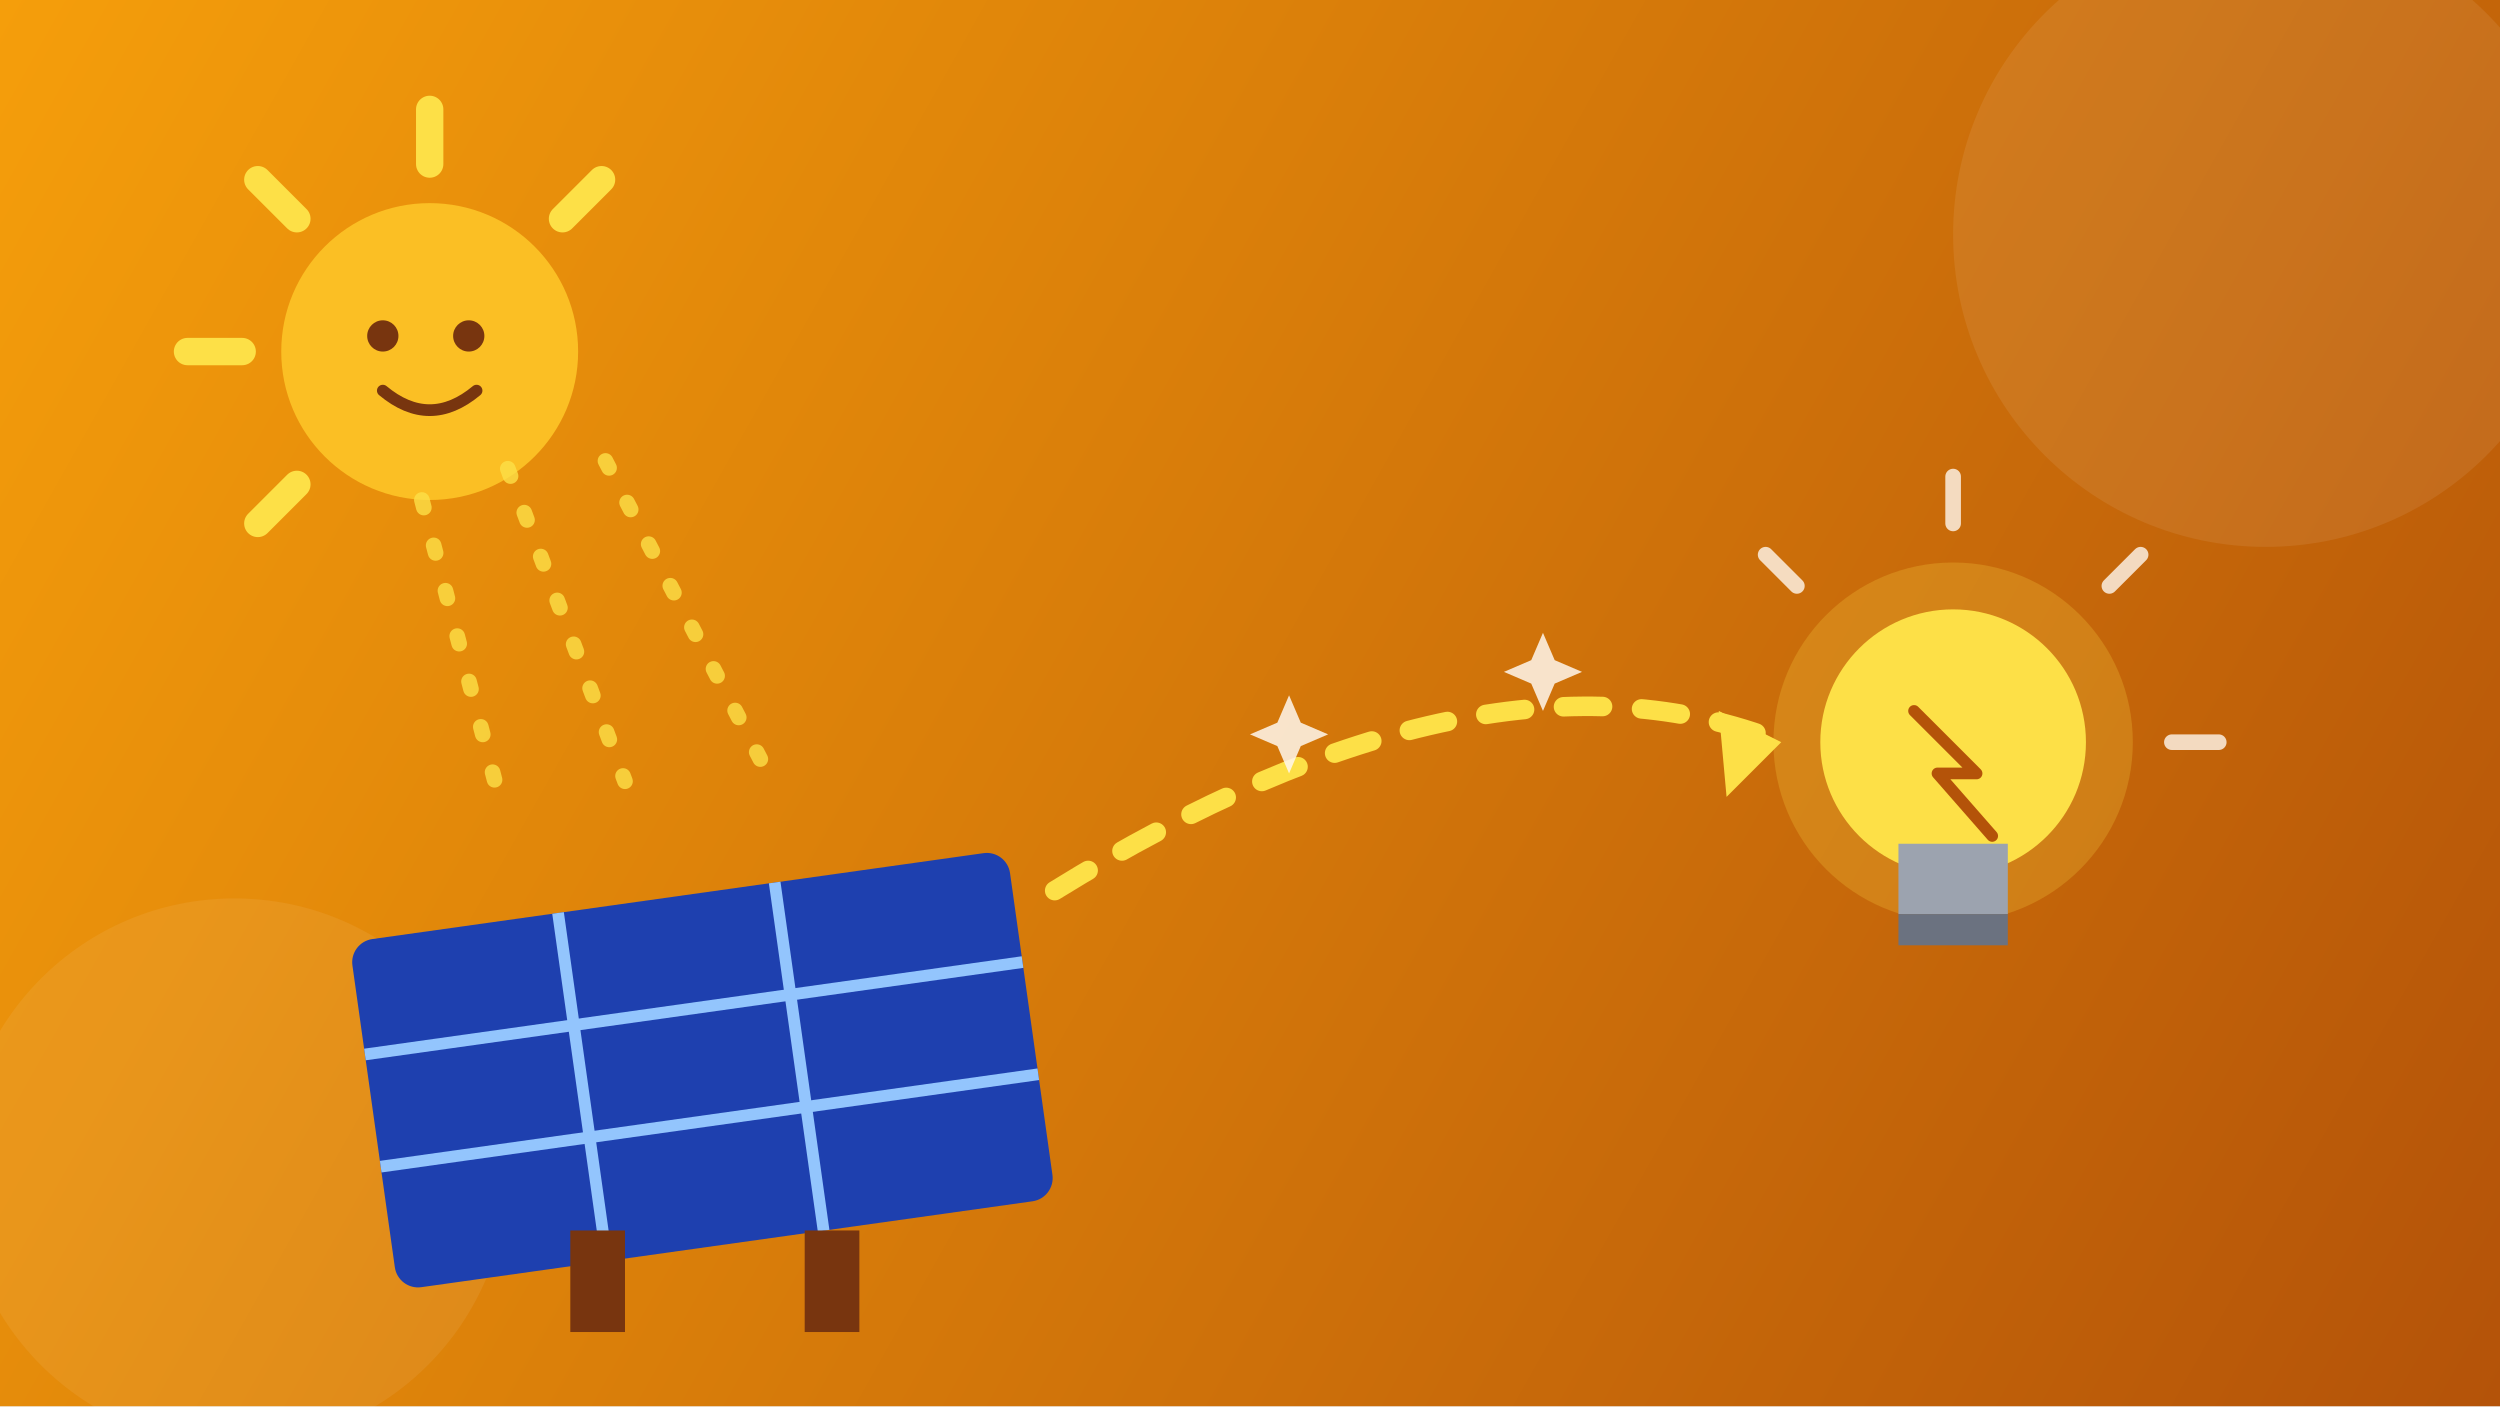
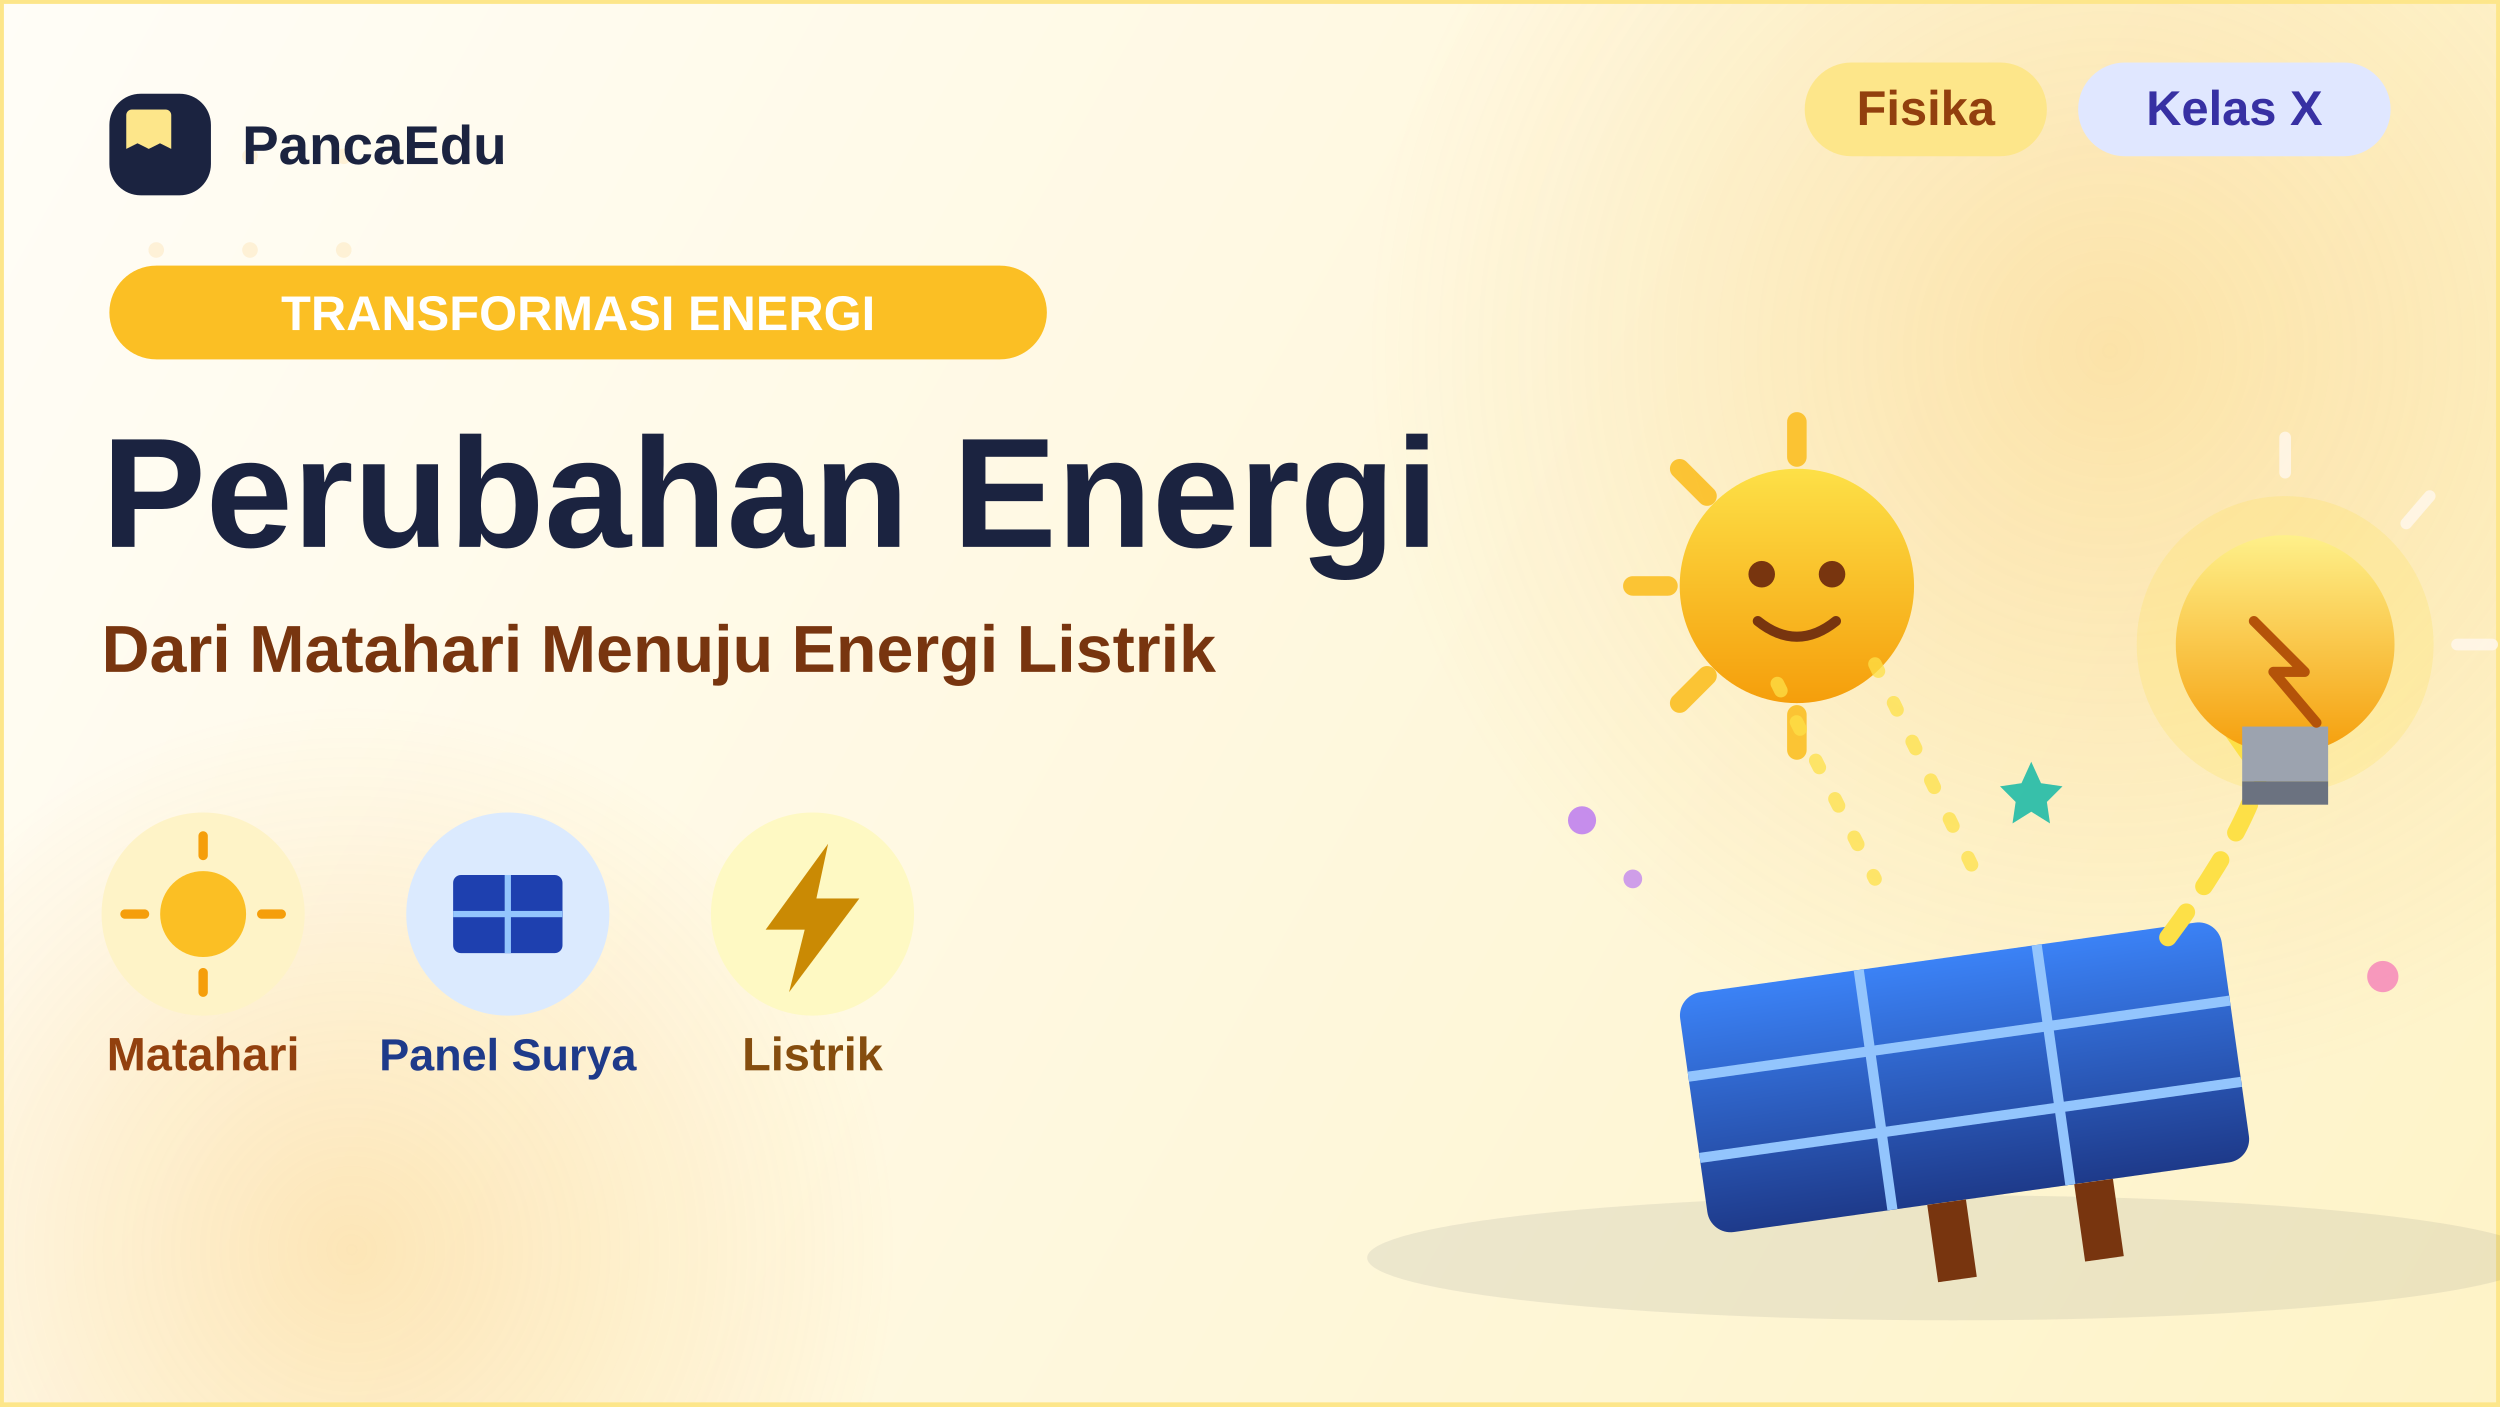
<svg xmlns="http://www.w3.org/2000/svg" viewBox="0 0 640 360">
  <defs>
-     <linearGradient id="bg3" x1="0" y1="0" x2="640" y2="360" gradientUnits="userSpaceOnUse">
-       <stop offset="0" stop-color="#f59e0b" />
-       <stop offset="1" stop-color="#b45309" />
+     <linearGradient id="bgTint3" x1="0" y1="0" x2="640" y2="360" gradientUnits="userSpaceOnUse">
+       <stop offset="0" stop-color="#fffdf7" />
+       <stop offset="1" stop-color="#fef3c7" />
+     </linearGradient>
+     <radialGradient id="blobG3" cx="0.5" cy="0.5" r="0.5">
+       <stop offset="0" stop-color="#f59e0b" stop-opacity="0.22" />
+       <stop offset="1" stop-color="#f59e0b" stop-opacity="0" />
+     </radialGradient>
+     <linearGradient id="sunG3" x1="0" y1="0" x2="0" y2="1">
+       <stop offset="0" stop-color="#fde047" />
+       <stop offset="1" stop-color="#f59e0b" />
+     </linearGradient>
+     <linearGradient id="panelG3" x1="0" y1="0" x2="0" y2="1">
+       <stop offset="0" stop-color="#3b82f6" />
+       <stop offset="1" stop-color="#1e3a8a" />
+     </linearGradient>
+     <linearGradient id="bulbG3" x1="0" y1="0" x2="0" y2="1">
+       <stop offset="0" stop-color="#fef08a" />
+       <stop offset="1" stop-color="#f59e0b" />
    </linearGradient>
  </defs>
-   <rect width="640" height="360" fill="url(#bg3)" />
-   <circle cx="580" cy="60" r="80" fill="#ffffff" opacity="0.08" />
-   <circle cx="60" cy="300" r="70" fill="#ffffff" opacity="0.07" />
-   <g transform="translate(110,90)">
-     <g stroke="#fde047" stroke-width="7" stroke-linecap="round">
-       <line x1="0" y1="-62" x2="0" y2="-48" />
-       <line x1="-44" y1="-44" x2="-34" y2="-34" />
-       <line x1="44" y1="-44" x2="34" y2="-34" />
-       <line x1="-62" y1="0" x2="-48" y2="0" />
-       <line x1="-44" y1="44" x2="-34" y2="34" />
+   <rect width="640" height="360" fill="url(#bgTint3)" />
+   <circle cx="540" cy="90" r="190" fill="url(#blobG3)" />
+   <circle cx="90" cy="320" r="140" fill="url(#blobG3)" />
+   <rect width="640" height="360" fill="none" stroke="#fde68a" stroke-width="2" />
+   <g fill="#f59e0b" opacity="0.12">
+     <circle cx="40" cy="40" r="2" />
+     <circle cx="64" cy="40" r="2" />
+     <circle cx="88" cy="40" r="2" />
+     <circle cx="40" cy="64" r="2" />
+     <circle cx="64" cy="64" r="2" />
+     <circle cx="88" cy="64" r="2" />
+   </g>
+   <g transform="translate(28,24)">
+     <rect width="26" height="26" rx="8" fill="#1b2340" />
+     <path d="M6 7h14a2 2 0 0 1 2 2v12l-4-2-4 2-4-2-4 2V9a2 2 0 0 1 2-2z" fill="#fde68a" transform="translate(0,-1) scale(0.72)" />
+     <text x="34" y="18" font-family="Arial, sans-serif" font-size="14" font-weight="700" fill="#1b2340">PancaEdu</text>
+   </g>
+   <g font-family="Arial, sans-serif" font-size="12.5" font-weight="700">
+     <rect x="462" y="16" width="62" height="24" rx="12" fill="#fde68a" />
+     <text x="493" y="32" text-anchor="middle" fill="#92400e">Fisika</text>
+     <rect x="532" y="16" width="80" height="24" rx="12" fill="#e0e7ff" />
+     <text x="572" y="32" text-anchor="middle" fill="#3730a3">Kelas X</text>
+   </g>
+   <g font-family="Arial, sans-serif" font-size="12.5" font-weight="700">
+     <rect x="28" y="68" width="240" height="24" rx="12" fill="#fbbf24" />
+     <text x="148" y="84.5" text-anchor="middle" fill="#ffffff">TRANSFORMASI ENERGI</text>
+   </g>
+   <text x="26" y="140" font-family="Arial, sans-serif" font-size="40" font-weight="800" fill="#1b2340">Perubahan Energi</text>
+   <text x="26" y="172" font-family="Arial, sans-serif" font-size="17" font-weight="600" fill="#78350f">Dari Matahari Menuju Energi Listrik</text>
+   <g font-family="Arial, sans-serif">
+     <g transform="translate(26,208)">
+       <circle cx="26" cy="26" r="26" fill="#fef3c7" />
+       <g stroke="#f59e0b" stroke-width="2.4" stroke-linecap="round">
+         <line x1="26" y1="6" x2="26" y2="11" />
+         <line x1="26" y1="41" x2="26" y2="46" />
+         <line x1="6" y1="26" x2="11" y2="26" />
+         <line x1="41" y1="26" x2="46" y2="26" />
+       </g>
+       <circle cx="26" cy="26" r="11" fill="#fbbf24" />
+       <text x="26" y="66" text-anchor="middle" font-size="12" font-weight="700" fill="#92400e">Matahari</text>
    </g>
-     <circle r="38" fill="#fbbf24" />
-     <circle cx="-12" cy="-4" r="4" fill="#78350f" />
-     <circle cx="10" cy="-4" r="4" fill="#78350f" />
-     <path d="M-12 10 Q0 20 12 10" stroke="#78350f" stroke-width="3" fill="none" stroke-linecap="round" />
-   </g>
-   <g stroke="#fde047" stroke-width="4" stroke-linecap="round" opacity="0.8" stroke-dasharray="2 10">
-     <line x1="130" y1="120" x2="160" y2="200" />
-     <line x1="108" y1="128" x2="128" y2="205" />
-     <line x1="155" y1="118" x2="195" y2="195" />
-   </g>
-   <g transform="translate(170,240) rotate(-8)">
-     <rect x="-80" y="-10" width="170" height="90" rx="6" fill="#1e40af" />
-     <g stroke="#93c5fd" stroke-width="3">
-       <line x1="-80" y1="19" x2="90" y2="19" />
-       <line x1="-80" y1="48" x2="90" y2="48" />
-       <line x1="-26" y1="-10" x2="-26" y2="80" />
-       <line x1="30" y1="-10" x2="30" y2="80" />
+     <g transform="translate(104,208)">
+       <circle cx="26" cy="26" r="26" fill="#dbeafe" />
+       <rect x="12" y="16" width="28" height="20" rx="2" fill="#1e40af" />
+       <line x1="12" y1="26" x2="40" y2="26" stroke="#93c5fd" stroke-width="1.6" />
+       <line x1="26" y1="16" x2="26" y2="36" stroke="#93c5fd" stroke-width="1.6" />
+       <text x="26" y="66" text-anchor="middle" font-size="11.5" font-weight="700" fill="#1e3a8a">Panel Surya</text>
+     </g>
+     <g transform="translate(182,208)">
+       <circle cx="26" cy="26" r="26" fill="#fef9c3" />
+       <polygon points="30,8 14,30 24,30 20,46 38,22 27,22" fill="#ca8a04" />
+       <text x="26" y="66" text-anchor="middle" font-size="12" font-weight="700" fill="#854d0e">Listrik</text>
    </g>
  </g>
-   <g transform="translate(170,240)">
-     <rect x="-24" y="75" width="14" height="26" fill="#78350f" />
-     <rect x="36" y="75" width="14" height="26" fill="#78350f" />
-   </g>
-   <path d="M270 228 Q380 160 456 190" fill="none" stroke="#fde047" stroke-width="5" stroke-linecap="round" stroke-dasharray="10 10" />
-   <polygon points="456,190 440,182 442,204" fill="#fde047" />
-   <g fill="#fff7ed" opacity="0.85">
-     <path d="M330 178 l3 7 l7 3 l-7 3 l-3 7 l-3 -7 l-7 -3 l7 -3 Z" />
-     <path d="M395 162 l3 7 l7 3 l-7 3 l-3 7 l-3 -7 l-7 -3 l7 -3 Z" />
-   </g>
-   <g transform="translate(500,190)">
-     <circle r="46" fill="#fde047" opacity="0.22" />
-     <circle r="34" fill="#fde047" />
-     <rect x="-14" y="26" width="28" height="18" fill="#9ca3af" />
-     <rect x="-14" y="44" width="28" height="8" fill="#6b7280" />
-     <path d="M-10 -8 L6 8 L-4 8 L10 24" stroke="#b45309" stroke-width="3" fill="none" stroke-linecap="round" stroke-linejoin="round" />
-     <g stroke="#fff7ed" stroke-width="4" stroke-linecap="round" opacity="0.8">
-       <line x1="0" y1="-56" x2="0" y2="-68" />
-       <line x1="40" y1="-40" x2="48" y2="-48" />
-       <line x1="-40" y1="-40" x2="-48" y2="-48" />
-       <line x1="56" y1="0" x2="68" y2="0" />
+   <g>
+     <ellipse cx="500" cy="322" rx="150" ry="16" fill="#1b2340" opacity="0.08" />
+     <g transform="translate(460,150)">
+       <g stroke="#fbbf24" stroke-width="5" stroke-linecap="round" opacity="0.9">
+         <line x1="0" y1="-42" x2="0" y2="-33" />
+         <line x1="0" y1="42" x2="0" y2="33" />
+         <line x1="-42" y1="0" x2="-33" y2="0" />
+         <line x1="-30" y1="-30" x2="-23" y2="-23" />
+         <line x1="-30" y1="30" x2="-23" y2="23" />
+       </g>
+       <circle r="30" fill="url(#sunG3)" />
+       <circle cx="-9" cy="-3" r="3.4" fill="#78350f" />
+       <circle cx="9" cy="-3" r="3.4" fill="#78350f" />
+       <path d="M-10 9 Q0 17 10 9" stroke="#78350f" stroke-width="2.6" fill="none" stroke-linecap="round" />
    </g>
+     <g stroke="#fde047" stroke-width="3.5" stroke-linecap="round" opacity="0.75" stroke-dasharray="2 9">
+       <line x1="455" y1="175" x2="480" y2="225" />
+       <line x1="480" y1="170" x2="505" y2="222" />
+     </g>
+     <g transform="translate(500,255) rotate(-8)">
+       <rect x="-70" y="-10" width="140" height="62" rx="6" fill="url(#panelG3)" />
+       <g stroke="#93c5fd" stroke-width="2.6">
+         <line x1="-70" y1="11" x2="70" y2="11" />
+         <line x1="-70" y1="32" x2="70" y2="32" />
+         <line x1="-23" y1="-10" x2="-23" y2="52" />
+         <line x1="23" y1="-10" x2="23" y2="52" />
+       </g>
+       <rect x="-14" y="52" width="10" height="20" fill="#78350f" />
+       <rect x="24" y="52" width="10" height="20" fill="#78350f" />
+     </g>
+     <path d="M 555 240 Q 585 200 580 180" fill="none" stroke="#fde047" stroke-width="4.5" stroke-linecap="round" stroke-dasharray="8 8" />
+     <polygon points="580,180 568,186 575,196" fill="#fde047" />
+     <g transform="translate(585,165)">
+       <circle r="38" fill="#fde047" opacity="0.22" />
+       <circle r="28" fill="url(#bulbG3)" />
+       <rect x="-11" y="21" width="22" height="14" fill="#9ca3af" />
+       <rect x="-11" y="35" width="22" height="6" fill="#6b7280" />
+       <path d="M-8 -6 L5 7 L-3 7 L8 20" stroke="#b45309" stroke-width="2.6" fill="none" stroke-linecap="round" stroke-linejoin="round" />
+       <g stroke="#fff7ed" stroke-width="3" stroke-linecap="round" opacity="0.8">
+         <line x1="0" y1="-44" x2="0" y2="-53" />
+         <line x1="31" y1="-31" x2="37" y2="-38" />
+         <line x1="44" y1="0" x2="53" y2="0" />
+       </g>
+     </g>
+     <path d="M520 195 l2.5 5.5 5.5 0.8 -4 4 0.8 5.5 -4.8 -3 -4.8 3 0.8 -5.5 -4 -4 5.5 -0.8 z" fill="#14b8a6" opacity="0.85" />
+     <circle cx="405" cy="210" r="3.6" fill="#a855f7" opacity="0.65" />
+     <circle cx="418" cy="225" r="2.4" fill="#a855f7" opacity="0.55" />
+     <circle cx="610" cy="250" r="4" fill="#f472b6" opacity="0.7" />
  </g>
</svg>
